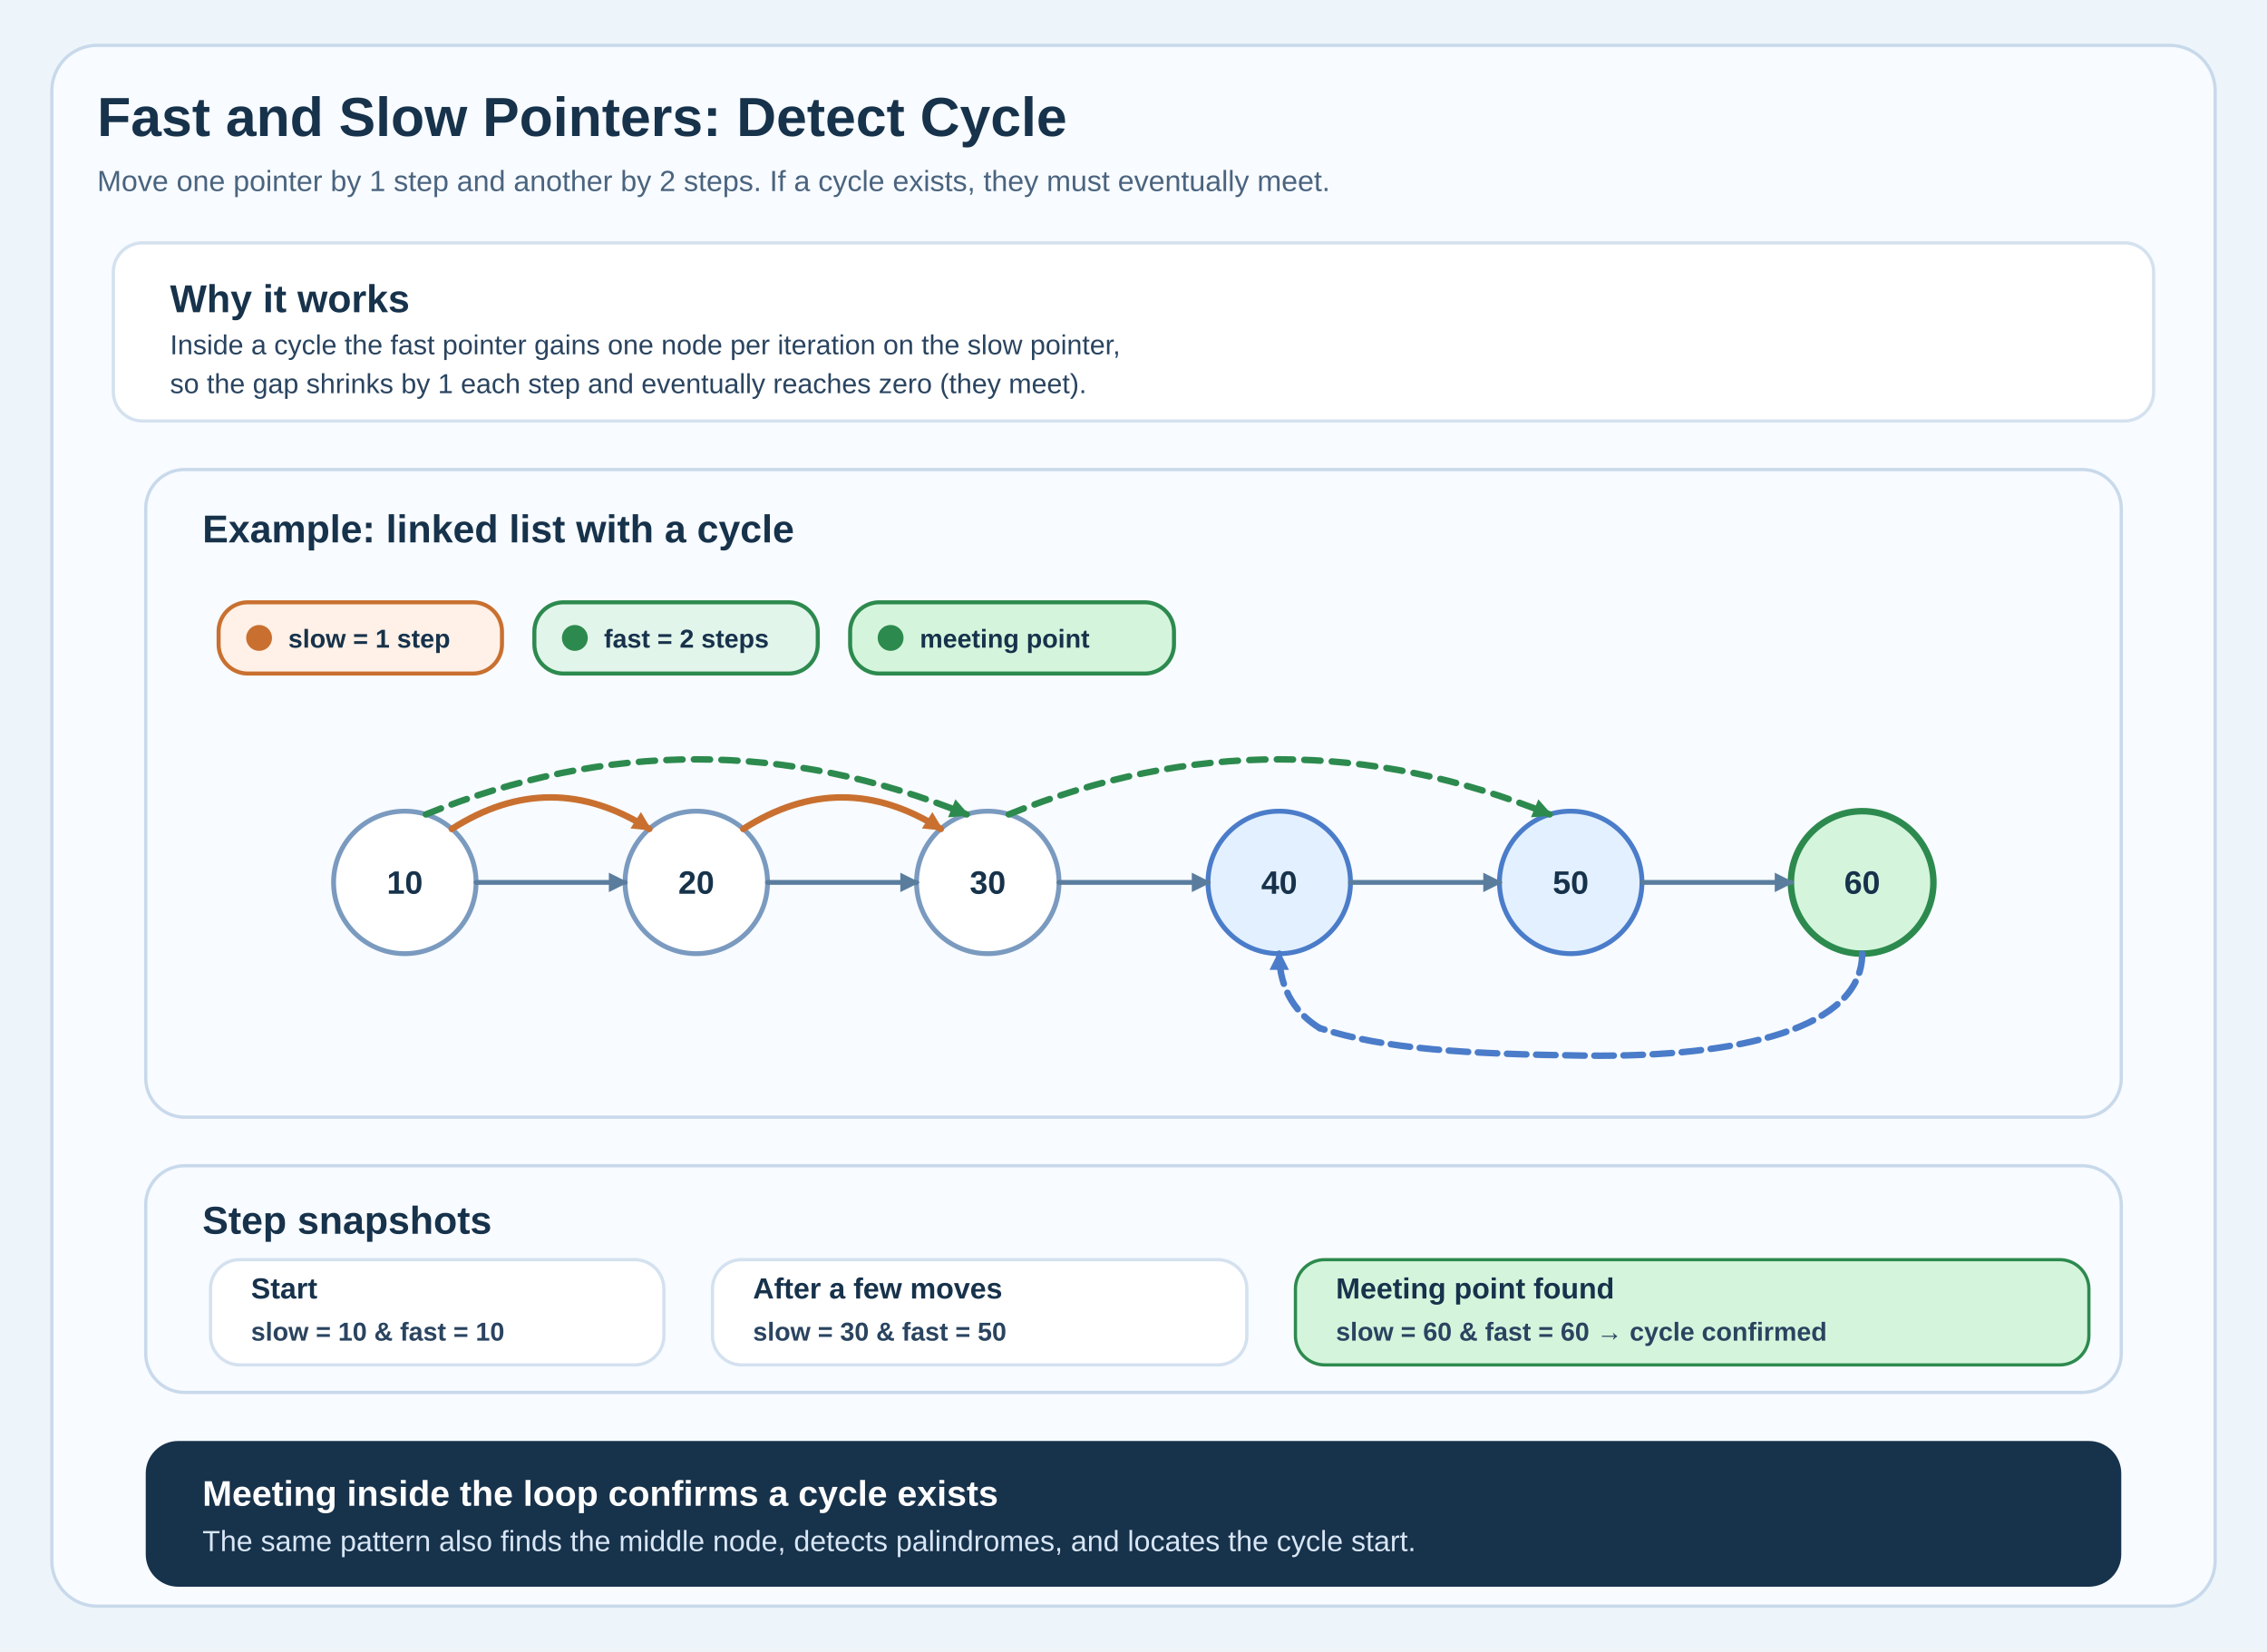
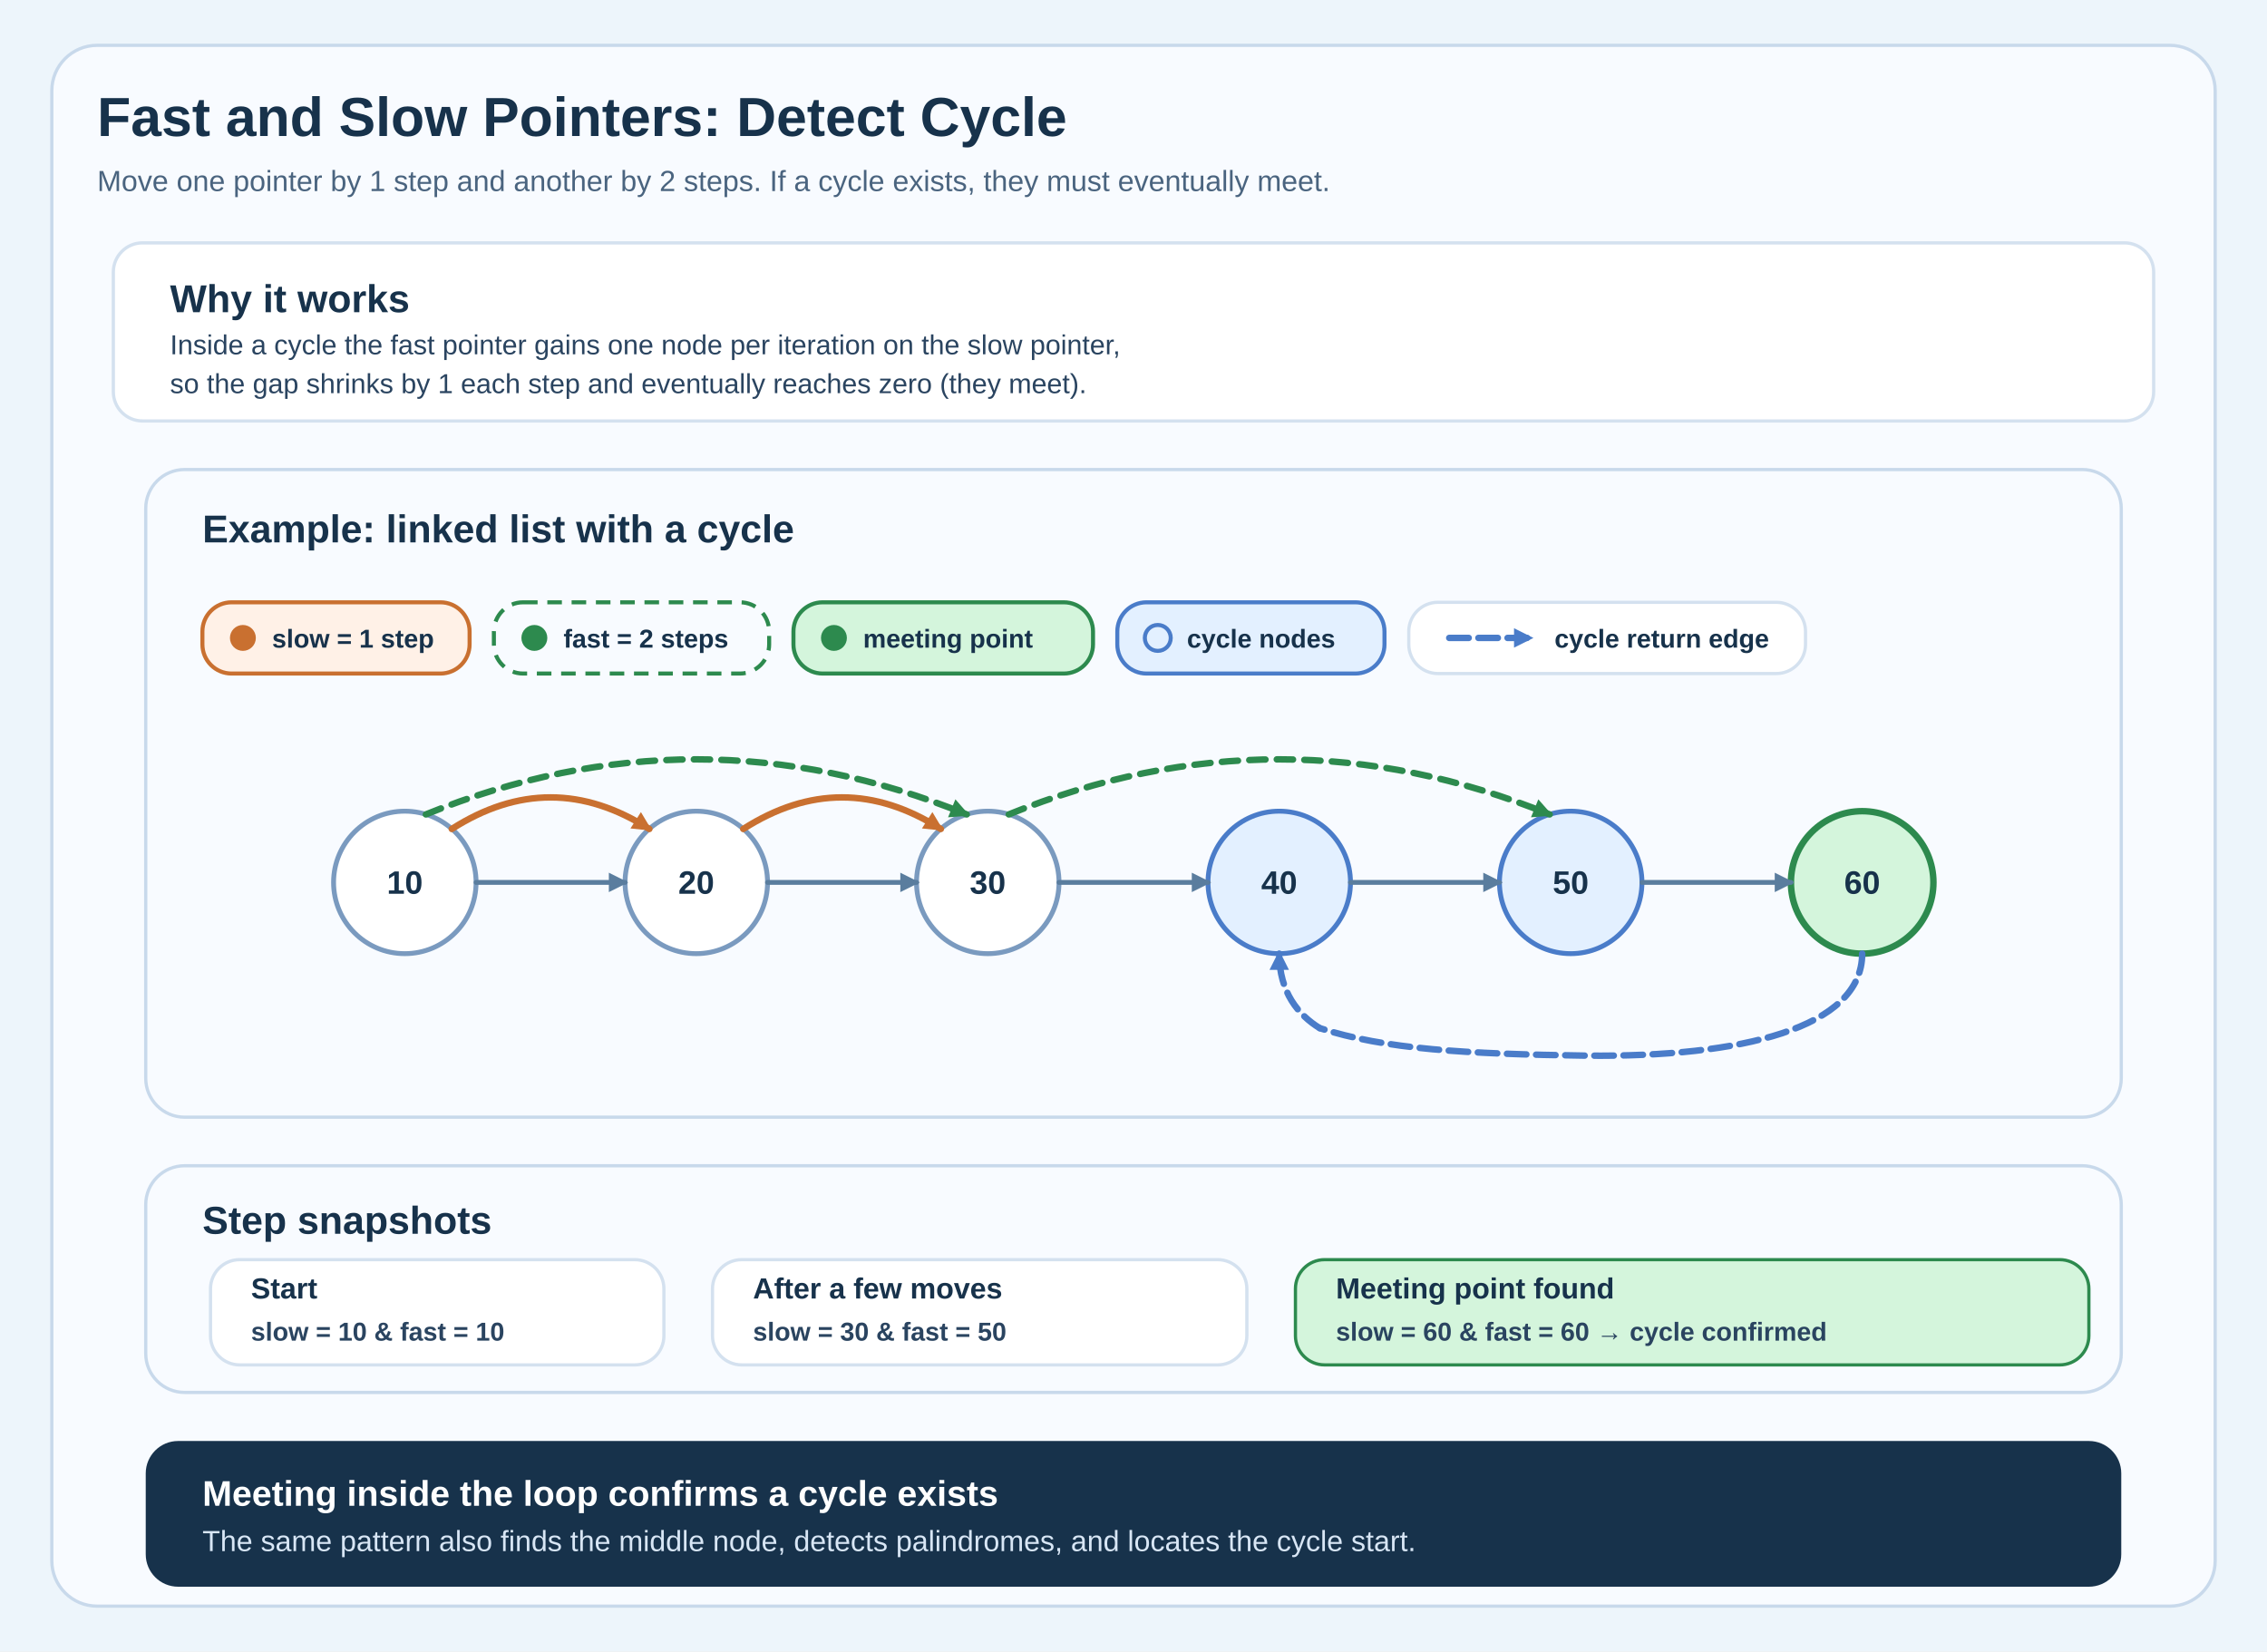
<svg xmlns="http://www.w3.org/2000/svg" width="1400" height="1020" viewBox="0 0 1400 1020" role="img" aria-labelledby="title desc">
  <defs>
    <style>
      .bg-card { fill: #f8fbff; stroke: #c8d9eb; stroke-width: 2; }
      .title { font: 700 34px "Segoe UI", Arial, sans-serif; fill: #17324b; }
      .subtitle { font: 500 18px "Segoe UI", Arial, sans-serif; fill: #4a647f; }
      .card-title { font: 700 24px "Segoe UI", Arial, sans-serif; fill: #17324b; }
      .body { font: 500 17px "Segoe UI", Arial, sans-serif; fill: #2a4460; }
      .small { font: 500 15px "Segoe UI", Arial, sans-serif; fill: #3a5a78; }
      .label { font: 600 16px "Segoe UI", Arial, sans-serif; fill: #17324b; }
      .pipe { fill: #ffffff; stroke: #d4e1ef; stroke-width: 2; rx: 18; ry: 18; }
      .chip { rx: 18; ry: 18; }

      .node { fill: #ffffff; stroke: #7a9abf; stroke-width: 3; }
      .cycle-node { fill: #e3f0ff; stroke: #4a7cc9; stroke-width: 3; }
      .meet-node { fill: #d4f5dc; stroke: #2d8a4e; stroke-width: 4; }
      .node-text { font: 700 20px "Segoe UI", Arial, sans-serif; fill: #17324b; }

      .slow-chip { fill: #fff1e7; stroke: #c97030; stroke-width: 2.5; }
      .fast-chip { fill: #e2f5eb; stroke: #2d8a4e; stroke-width: 2.5; }
      .legend { font: 700 16px "Segoe UI", Arial, sans-serif; fill: #17324b; }

      .flow { stroke: #5a7d9e; stroke-width: 3; fill: none; marker-end: url(#arrow); stroke-linecap: round; stroke-linejoin: round; }
      .cycle-track { stroke: #4a7cc9; stroke-width: 4; fill: none; stroke-linecap: round; stroke-linejoin: round; stroke-dasharray: 12 6; }
      .cycle-arrow { stroke: #4a7cc9; stroke-width: 4; fill: none; marker-end: url(#arrowBlue); stroke-linecap: round; stroke-linejoin: round; stroke-dasharray: 12 6; }
      .slow-arrow { stroke: #c97030; stroke-width: 4; fill: none; marker-end: url(#arrowOrange); stroke-linecap: round; stroke-linejoin: round; }
      .fast-arrow { stroke: #2d8a4e; stroke-width: 4; fill: none; marker-end: url(#arrowGreen); stroke-linecap: round; stroke-linejoin: round; stroke-dasharray: 10 7; }

      .slow-label { font: 700 15px "Segoe UI", Arial, sans-serif; fill: #b05a20; }
      .fast-label { font: 700 15px "Segoe UI", Arial, sans-serif; fill: #1e7a3a; }

      .snap-title { font: 700 18px "Segoe UI", Arial, sans-serif; fill: #17324b; }
      .snap-body { font: 600 16px "Segoe UI", Arial, sans-serif; fill: #2a4460; }

      .result-card { fill: #17324b; rx: 20; ry: 20; }
      .result-title { font: 700 22px "Segoe UI", Arial, sans-serif; fill: #ffffff; }
      .result-body { font: 500 18px "Segoe UI", Arial, sans-serif; fill: #d8e6f5; }
    </style>
    <marker id="arrow" viewBox="0 0 12 12" markerUnits="userSpaceOnUse" markerWidth="12" markerHeight="12" refX="10" refY="6" orient="auto-start-reverse">
      <path d="M0,0 L12,6 L0,12 z" fill="#5a7d9e" />
    </marker>
    <marker id="arrowBlue" viewBox="0 0 12 12" markerUnits="userSpaceOnUse" markerWidth="12" markerHeight="12" refX="10" refY="6" orient="auto-start-reverse">
      <path d="M0,0 L12,6 L0,12 z" fill="#4a7cc9" />
    </marker>
    <marker id="arrowOrange" viewBox="0 0 12 12" markerUnits="userSpaceOnUse" markerWidth="12" markerHeight="12" refX="10" refY="6" orient="auto-start-reverse">
      <path d="M0,0 L12,6 L0,12 z" fill="#c97030" />
    </marker>
    <marker id="arrowGreen" viewBox="0 0 12 12" markerUnits="userSpaceOnUse" markerWidth="12" markerHeight="12" refX="10" refY="6" orient="auto-start-reverse">
      <path d="M0,0 L12,6 L0,12 z" fill="#2d8a4e" />
    </marker>
  </defs>
  <rect width="1400" height="1020" fill="#edf5fb" />
  <rect x="32" y="28" width="1336" height="964" class="bg-card" rx="28" ry="28" />
  <text x="60" y="84" class="title">Fast and Slow Pointers: Detect Cycle</text>
  <text x="60" y="118" class="subtitle">Move one pointer by 1 step and another by 2 steps. If a cycle exists, they must eventually meet.</text>
  <rect x="70" y="150" width="1260" height="110" class="pipe" />
  <text x="105" y="186" class="card-title" dominant-baseline="middle">Why it works</text>
  <text x="105" y="214" class="body" dominant-baseline="middle">Inside a cycle the fast pointer gains one node per iteration on the slow pointer,</text>
  <text x="105" y="238" class="body" dominant-baseline="middle">so the gap shrinks by 1 each step and eventually reaches zero (they meet).</text>
  <rect x="90" y="290" width="1220" height="400" class="bg-card" rx="24" ry="24" />
  <text x="125" y="335" class="card-title">Example: linked list with a cycle</text>
-   <rect x="135" y="372" width="175" height="44" class="slow-chip chip" />
-   <circle cx="160" cy="394" r="8" fill="#c97030" />
-   <text x="178" y="400" class="legend">slow = 1 step</text>
-   <rect x="330" y="372" width="175" height="44" class="fast-chip chip" />
-   <circle cx="355" cy="394" r="8" fill="#2d8a4e" />
-   <text x="373" y="400" class="legend">fast = 2 steps</text>
-   <rect x="525" y="372" width="200" height="44" class="chip" fill="#d4f5dc" stroke="#2d8a4e" stroke-width="2.5" />
-   <circle cx="550" cy="394" r="8" fill="#2d8a4e" />
-   <text x="568" y="400" class="legend">meeting point</text>
+   <rect x="125" y="372" width="165" height="44" class="slow-chip chip" />
+   <circle cx="150" cy="394" r="8" fill="#c97030" />
+   <text x="168" y="400" class="legend">slow = 1 step</text>
+   <rect x="305" y="372" width="170" height="44" class="chip" fill="#f8fbff" stroke="#2d8a4e" stroke-width="2.5" stroke-dasharray="9 6" />
+   <circle cx="330" cy="394" r="8" fill="#2d8a4e" />
+   <text x="348" y="400" class="legend">fast = 2 steps</text>
+   <rect x="490" y="372" width="185" height="44" class="chip" fill="#d4f5dc" stroke="#2d8a4e" stroke-width="2.5" />
+   <circle cx="515" cy="394" r="8" fill="#2d8a4e" />
+   <text x="533" y="400" class="legend">meeting point</text>
+   <rect x="690" y="372" width="165" height="44" class="chip" fill="#e3f0ff" stroke="#4a7cc9" stroke-width="2.5" />
+   <circle cx="715" cy="394" r="8" fill="#e3f0ff" stroke="#4a7cc9" stroke-width="2.5" />
+   <text x="733" y="400" class="legend">cycle nodes</text>
+   <rect x="870" y="372" width="245" height="44" class="pipe" />
+   <path d="M895 394 L945 394" class="cycle-arrow" />
+   <text x="960" y="400" class="legend">cycle return edge</text>
  <circle cx="250" cy="545" r="44" class="node" />
  <text x="250" y="552" text-anchor="middle" class="node-text">10</text>
  <circle cx="430" cy="545" r="44" class="node" />
  <text x="430" y="552" text-anchor="middle" class="node-text">20</text>
  <circle cx="610" cy="545" r="44" class="node" />
  <text x="610" y="552" text-anchor="middle" class="node-text">30</text>
  <circle cx="790" cy="545" r="44" class="cycle-node" />
  <text x="790" y="552" text-anchor="middle" class="node-text">40</text>
  <circle cx="970" cy="545" r="44" class="cycle-node" />
  <text x="970" y="552" text-anchor="middle" class="node-text">50</text>
  <circle cx="1150" cy="545" r="44" class="meet-node" />
  <text x="1150" y="552" text-anchor="middle" class="node-text">60</text>
  <path d="M279 512 Q340 473 401 512" class="slow-arrow" />
  <path d="M459 512 Q520 473 581 512" class="slow-arrow" />
  <path d="M263 503 Q430 435 597 503" class="fast-arrow" />
  <path d="M623 503 Q790 435 957 503" class="fast-arrow" />
  <path d="M294 545 L386 545" class="flow" />
  <path d="M474 545 L566 545" class="flow" />
  <path d="M654 545 L746 545" class="flow" />
  <path d="M834 545 L926 545" class="flow" />
  <path d="M1014 545 L1106 545" class="flow" />
  <path d="M1150 589 C1150 635, 1075 653, 980 652 C905 651, 855 648, 815 635" class="cycle-track" />
  <path d="M815 635 C802 627, 790 613, 790 589" class="cycle-arrow" />
  <rect x="90" y="720" width="1220" height="140" class="bg-card" rx="24" ry="24" />
  <text x="125" y="762" class="card-title">Step snapshots</text>
  <rect x="130" y="778" width="280" height="65" class="pipe" />
  <text x="155" y="802" class="snap-title">Start</text>
  <text x="155" y="828" class="snap-body">slow = 10  &amp;  fast = 10</text>
  <rect x="440" y="778" width="330" height="65" class="pipe" />
  <text x="465" y="802" class="snap-title">After a few moves</text>
  <text x="465" y="828" class="snap-body">slow = 30  &amp;  fast = 50</text>
  <rect x="800" y="778" width="490" height="65" fill="#d4f5dc" stroke="#2d8a4e" stroke-width="2" rx="18" ry="18" />
  <text x="825" y="802" class="snap-title">Meeting point found</text>
  <text x="825" y="828" class="snap-body">slow = 60  &amp;  fast = 60  →  cycle confirmed</text>
  <rect x="90" y="890" width="1220" height="90" class="result-card" />
  <text x="125" y="930" class="result-title">Meeting inside the loop confirms a cycle exists</text>
  <text x="125" y="958" class="result-body">The same pattern also finds the middle node, detects palindromes, and locates the cycle start.</text>
</svg>
